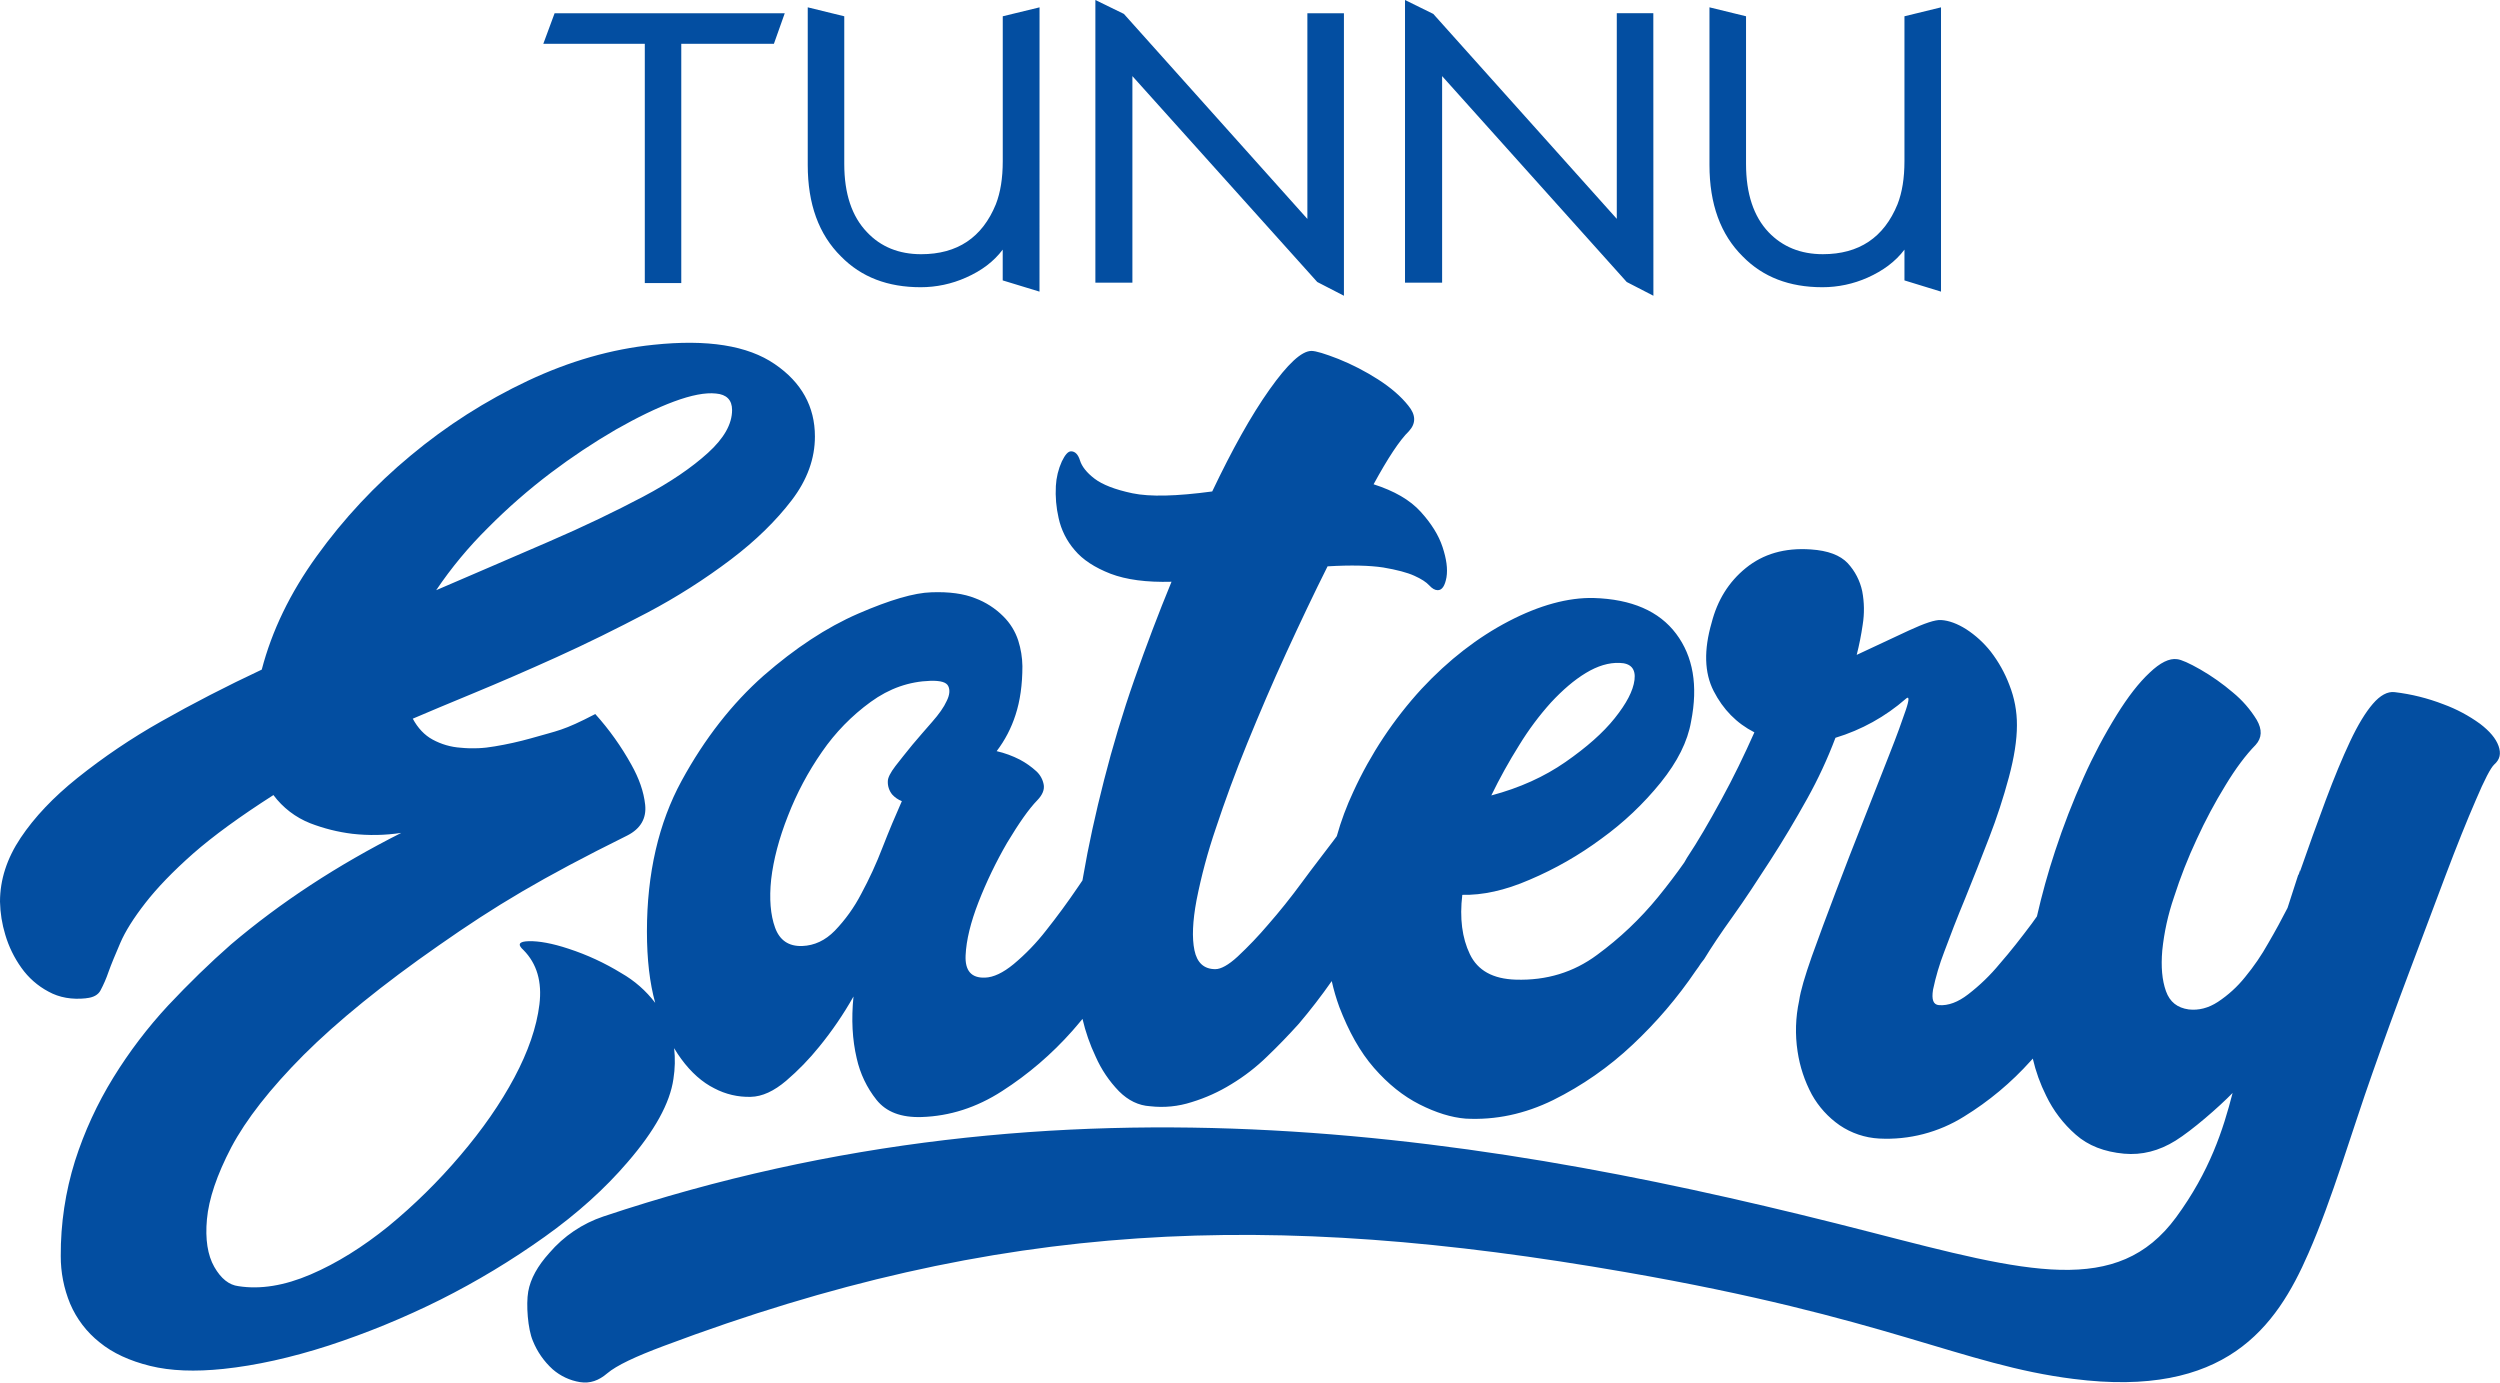
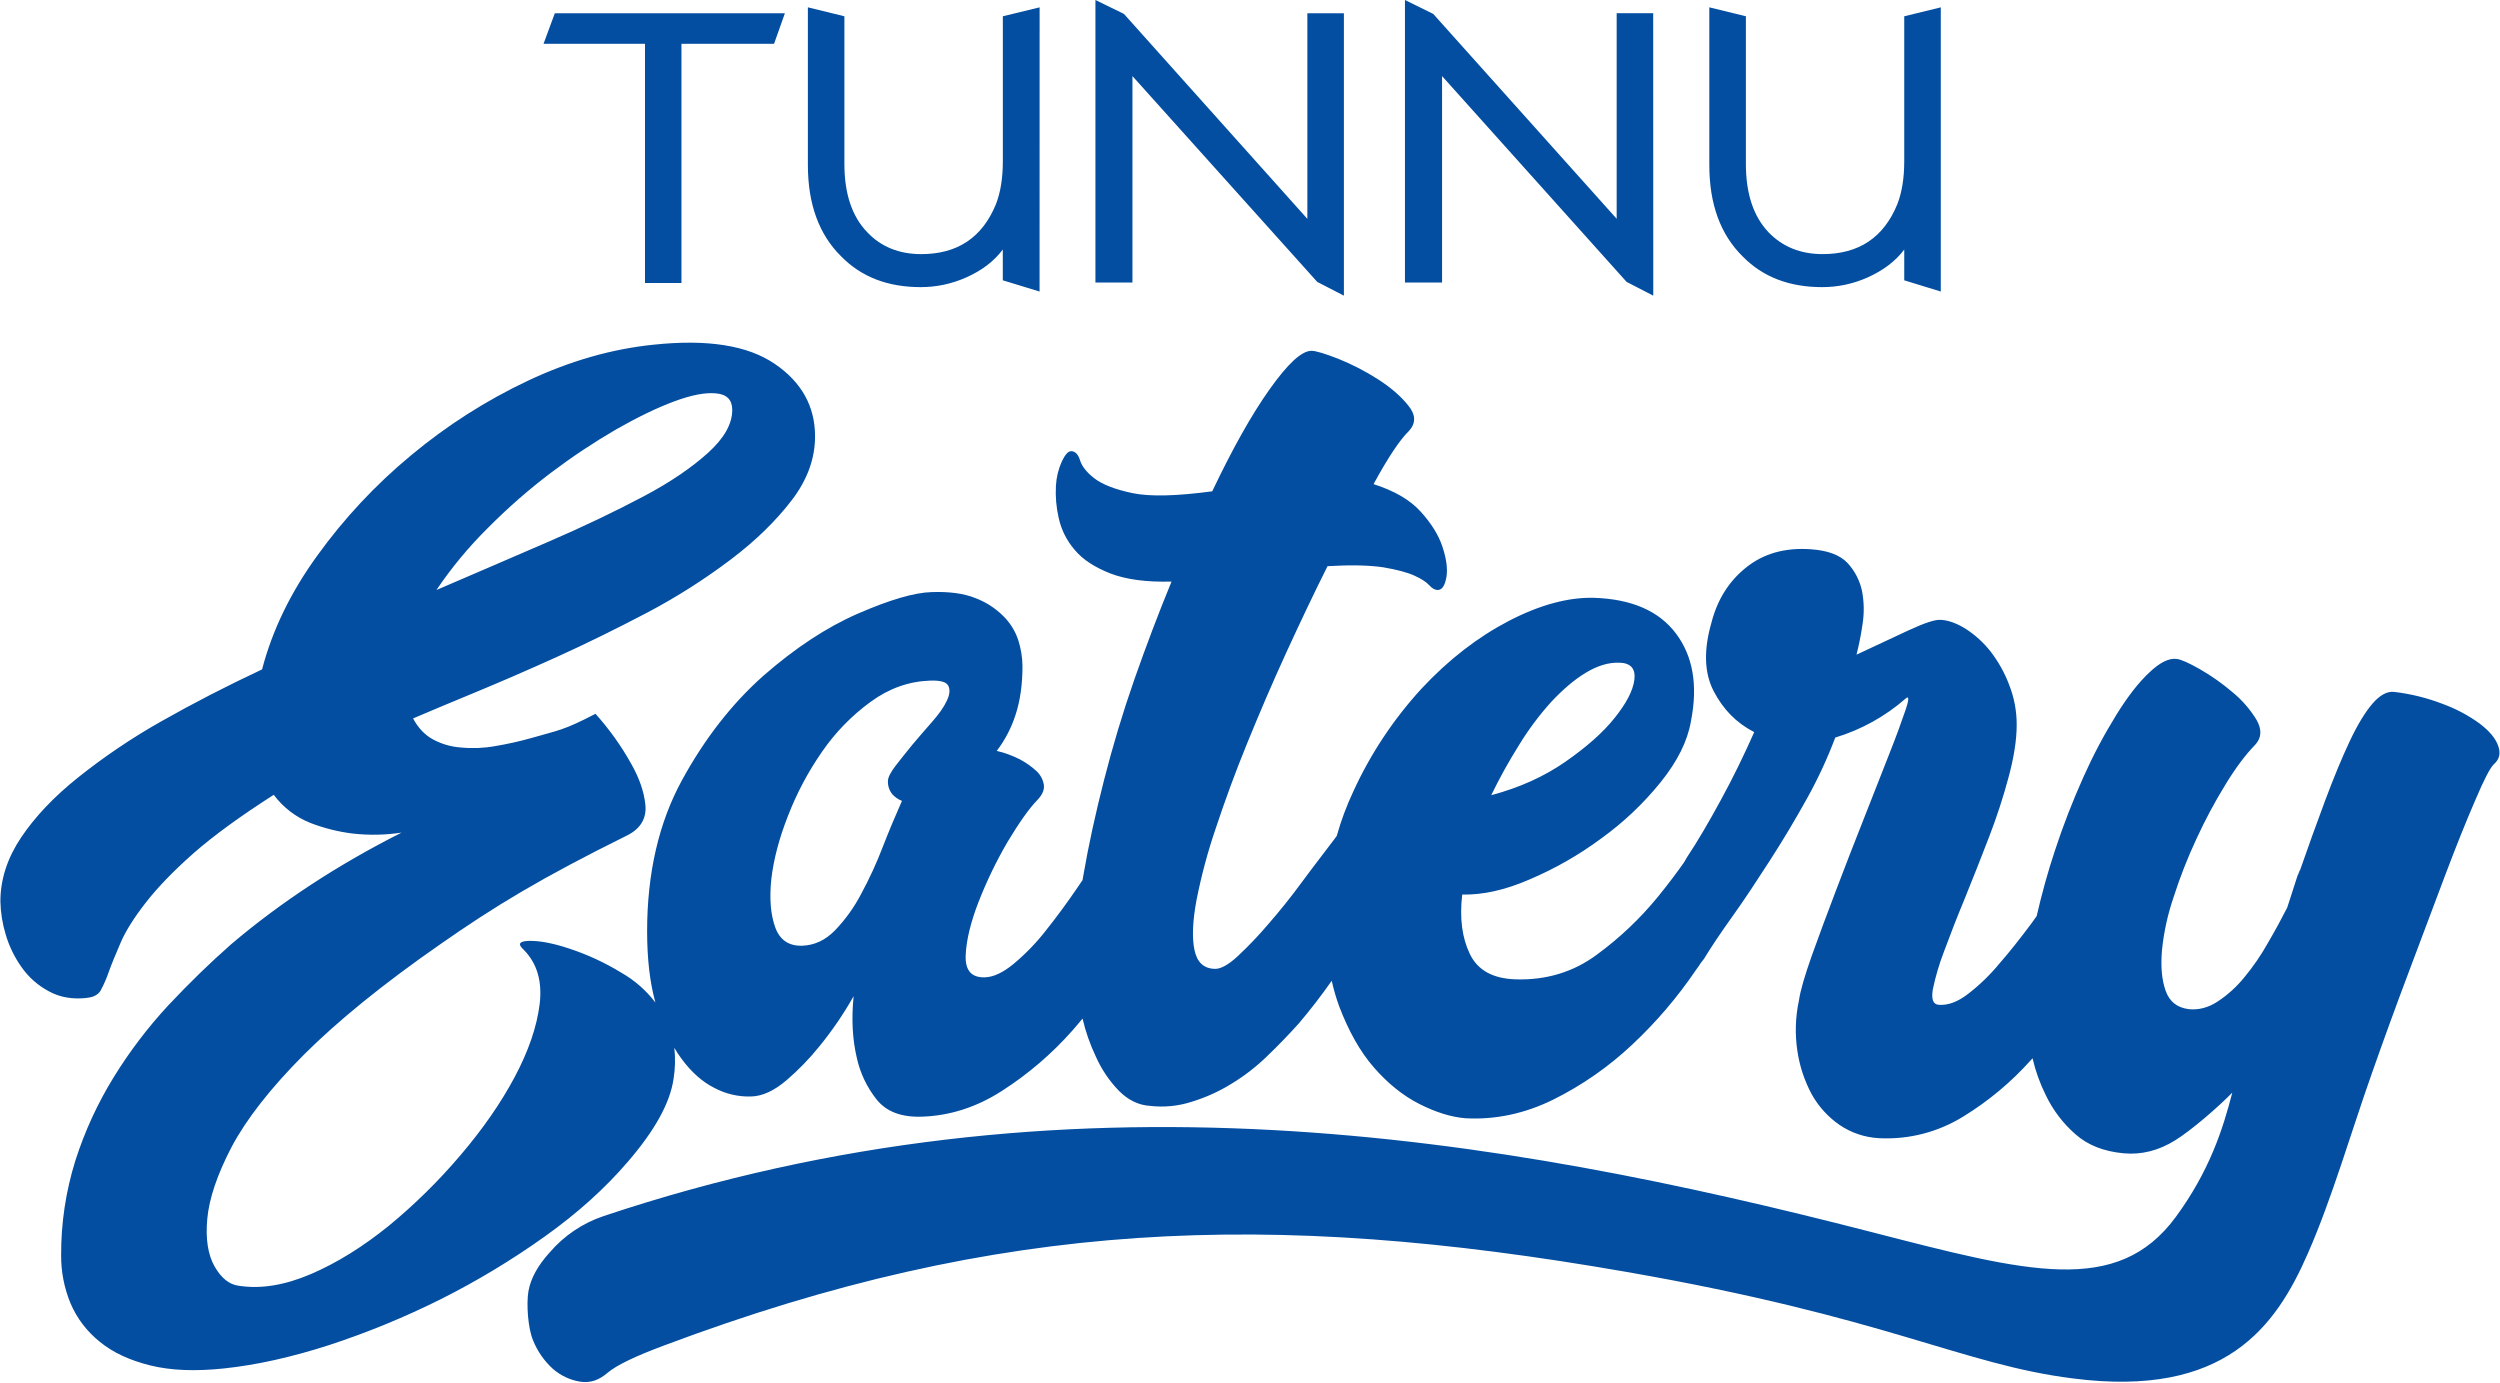
- <svg xmlns="http://www.w3.org/2000/svg" id="Layer_1" data-name="Layer 1" viewBox="0 0 1616.79 894.17">
+ <svg xmlns="http://www.w3.org/2000/svg" id="Layer_1" data-name="Layer 1" viewBox="0 0 1616.79 894.17" width="1617" height="894">
  <defs>
    <style>.cls-1{fill:#034ea1;}</style>
  </defs>
  <path class="cls-1" d="M188.76,727.43c-9.22,1-17.4-.44-24.39-4.3a50.31,50.31,0,0,1-17.54-15.42,71.32,71.32,0,0,1-10.41-21.34A79.31,79.31,0,0,1,133,665q0-21.35,13.38-41.36T183,585a405.79,405.79,0,0,1,54-36.47q31-17.57,65.28-33.65c6.54-25.05,18.29-49.51,35.54-73.38a349.46,349.46,0,0,1,60.81-65.08,353.86,353.86,0,0,1,75.69-48.32q40.59-19.12,81.19-23.28c34.94-3.7,61,.45,78.51,12.46,17.4,11.85,26,27.57,26,46.84,0,14.23-4.91,28-15,41.21s-23.19,26.09-39.25,38.25a396.63,396.63,0,0,1-54,34.39c-20.07,10.52-39.55,20.16-58.88,28.9s-37.18,16.46-53.68,23.28-29.59,12.31-39.26,16.46c3.27,6.08,7.59,10.67,12.79,13.49A44.07,44.07,0,0,0,431,565.4a79.31,79.31,0,0,0,22-.89,217.07,217.07,0,0,0,23.34-5.19c17.85-5.19,20.52-4.74,41.64-15.71a177.9,177.9,0,0,1,23.34,32.76c4.91,8.75,8,17.34,8.92,25.94s-2.82,15.42-11.59,19.87c-55.91,27.72-85.36,45.51-121.79,71-36.43,25.35-65.57,49.07-87.43,70.85-21.71,21.8-37.32,41.81-46.84,59.75-9.37,17.94-14.57,33.5-15.76,46.55-1.19,12.89.44,23.27,4.76,30.83s9.51,11.71,15.61,12.45c14.12,2.23,29.74-.29,46.69-7.56s33.75-17.79,50.26-31.13a363.81,363.81,0,0,0,46.39-45.66c14.43-16.9,26.17-33.8,35.1-50.55s14.42-32.61,16.21-47.29-1.64-26.38-10.27-35.13c-4.16-3.71-3-5.63,3.42-5.78s15,1.33,25.73,4.89a160.26,160.26,0,0,1,34,15.72,72.78,72.78,0,0,1,22,19.27c-3.57-12.9-5.35-28.17-5.35-46.11,0-37.65,7.58-70.26,22.45-97.54s32.71-50,52.94-67.9c20.37-17.78,40.74-31.27,61.26-40.17s36.28-13.49,47.29-13.79c11.59-.44,21,.89,28.4,3.86a50.89,50.89,0,0,1,18,11.56,38.91,38.91,0,0,1,9.82,15.86,57.56,57.56,0,0,1,2.67,16.46q0,18-4.46,31.57a77.93,77.93,0,0,1-12.19,23.42,64.48,64.48,0,0,1,15,5.49,51.9,51.9,0,0,1,10.71,7.56,15.44,15.44,0,0,1,4.76,8.89c.44,3.12-.89,6.38-4.16,9.79-5.51,5.63-11.9,14.82-19.49,27.42a278.53,278.53,0,0,0-18.59,38.55c-5.05,13-7.87,24.46-8.32,34.39s3.72,14.68,12.49,14.38c5.51-.15,11.75-3.12,18.59-8.75a140.69,140.69,0,0,0,21-21.79c6.84-8.6,13.83-18.08,20.67-28.17l2.82-4.15.45-2.51c3.42-20,8-40.77,13.53-62.42s12-43.28,19.62-65.07c7.74-22,15.62-42.85,24-63.16-16.21.45-29.3-1.33-39.41-5.18-10.26-4-18-9.05-23.2-15.27a46.67,46.67,0,0,1-10.41-20.76,74.34,74.34,0,0,1-1.78-20.75,44.24,44.24,0,0,1,3.87-15.86c2.08-4.3,4-6.53,5.95-6.53,2.67,0,4.61,2.08,5.8,5.93s4.31,7.86,9.36,11.72,13.24,7.11,24.54,9.48,28.55,1.93,51.6-1.18c12.93-27.13,25.13-49.07,37-65.82s20.82-25.06,27.21-25.06c2.83,0,8.63,1.78,17.4,5.19a155.17,155.17,0,0,1,25.58,13.2c8.32,5.33,14.86,11,19.63,17q7.35,8.89.44,16.46c-6.09,5.93-13.68,17.49-22.9,34.39,13.39,4.3,23.49,10.08,30.48,17.79,6.85,7.56,11.6,15.12,14.13,22.83s3.42,14.08,2.53,19.57c-1,5.48-2.82,8.3-5.65,8.3-1.78,0-3.57-1-5.5-3.11s-5.06-4.15-9.67-6.23-11.3-3.85-20.08-5.34c-8.76-1.33-20.81-1.63-36-.74-8.77,17.49-17.55,36-26.62,55.74s-17.39,39.29-25.27,58.56-14.58,37.65-20.38,55.15a356.87,356.87,0,0,0-12.49,46.54c-2.52,13.49-3,24.31-1.33,32.32S911.58,708.6,919,708.6c3.56,0,8.47-2.66,14.42-8.15a250.43,250.43,0,0,0,19.78-20.75c7.14-8.15,14.42-17.2,21.71-27.13s14.28-18.83,20.51-27.13l2.09-2.82a185.49,185.49,0,0,1,10.7-28.75,256.1,256.1,0,0,1,44.17-66.57c17.54-18.82,36.43-33.35,56.36-43.73s38.51-15.41,55-15c24.39.74,42.23,8.45,53.24,23.12s14.27,33.51,9.66,56.78c-2.22,12.9-8.77,25.94-19.62,39.43a198.76,198.76,0,0,1-38.37,36.32,226.63,226.63,0,0,1-46.39,26.54c-16.06,7-30.64,10.08-43.57,9.78-1.79,15.13-.15,27.87,4.91,38.4s14.87,16,29.74,16.45c19.78.6,37.32-4.74,52.49-16a214.86,214.86,0,0,0,39.4-37.35c6.4-7.86,12-15.27,17-22.39.59-1,1.19-2.07,1.79-3.11,7-10.53,14.27-23,22.16-37.51,7.88-14.38,14.87-28.9,21.41-43.58-11.6-5.93-20.23-14.83-26.32-26.68s-6.4-26.69-1.34-44.18c3.72-14.53,11-26.39,22.15-35.43s25-13.2,42.09-12c11,.74,18.88,3.71,23.79,8.9a38.5,38.5,0,0,1,9.36,18.08,62.58,62.58,0,0,1,.3,21.79,188.47,188.47,0,0,1-3.86,19.42c12-5.63,23.19-10.82,33.6-15.71,10.26-4.74,17.25-7.12,21-6.82,5.06.3,10.55,2.37,16.21,5.93a66.22,66.22,0,0,1,15.91,14.53,83.8,83.8,0,0,1,12,21.49,69.64,69.64,0,0,1,4.9,26.09c0,9.64-1.79,20.91-5.21,33.66a383.15,383.15,0,0,1-12.79,39.13c-5.05,13.2-10.26,26.24-15.46,39.14-5.35,12.9-9.81,24.45-13.53,34.54a157.53,157.53,0,0,0-7.28,24.6c-1,6.38.14,9.64,3.86,9.94,6,.44,12.34-1.93,18.88-7a125.75,125.75,0,0,0,20.38-19.72c7-8,13.82-16.75,20.81-26.09l3.27-4.59c3.27-14.24,7.14-28.31,11.76-42.25a486.87,486.87,0,0,1,18.43-47.59,339.91,339.91,0,0,1,21.42-40.47c7.28-11.71,14.27-20.75,21.26-27.27,6.83-6.53,12.79-9.49,17.84-8.75,2.68.3,7.73,2.52,15,6.67a140.37,140.37,0,0,1,21,14.83,70.39,70.39,0,0,1,15.47,17.78c3.57,6.23,3.42,11.57-.75,16.16-6.39,6.53-12.93,15.27-19.47,26.09a323.17,323.17,0,0,0-18.59,34.84,314.76,314.76,0,0,0-14.72,37.51,154,154,0,0,0-7.59,34.53c-.89,10.53-.14,19.13,2.38,26.24s7.44,10.83,14.73,11.86c6.39.74,12.79-.89,18.88-4.89a76.46,76.46,0,0,0,17.55-16,146.92,146.92,0,0,0,15-21.94c4.6-7.86,8.77-15.56,12.48-22.83l6.85-21.19a1.84,1.84,0,0,0,.59-1.34,5.34,5.34,0,0,1,.74-1.92l-.74,2.66c6-17.2,11.75-33.2,17.25-47.88s10.71-27.28,15.76-38,10-18.83,14.72-24.31,9.52-8.15,14.13-7.56a129.14,129.14,0,0,1,31.52,7.85,97.38,97.38,0,0,1,23.65,12.6c6.24,4.75,10.26,9.49,12,14.38s.89,8.75-2.83,12c-2.22,2.08-6.24,9.64-11.89,23q-8.7,20-19.63,48.92c-7.28,19.27-15.16,40.17-23.64,62.86q-12.72,33.79-23.64,64.93c-13.09,36.91-26,81.53-41.34,116.37-20.82,47.88-53.68,93.83-152,81.23-72-9-120-39.58-289.82-69.08-229.89-40-404.16-34-621.7,47.73-18.29,6.83-30.63,12.61-36.73,17.8-5.36,4.59-11,6.66-17.54,5.63a35.5,35.5,0,0,1-17.7-8.31,50,50,0,0,1-12.79-18.38c-3.27-7.56-4.46-23.57-3-31.87s6.09-16.6,13.68-25a79.12,79.12,0,0,1,34.94-23.57C823.26,768.2,1103.11,817,1343.1,878.78c101.27,26.1,159.26,41.81,197.18-9.63,21.85-29.79,30.48-56.78,36.58-80.49-9.07,9.33-26.18,24.16-36.88,30.83s-21.86,9.49-33.31,8.45c-12.79-1.18-23.19-5.19-31.23-12.3a78.45,78.45,0,0,1-19.17-25.2,107.6,107.6,0,0,1-8.63-24l-1.34,1.48a195.09,195.09,0,0,1-43.12,36,94.16,94.16,0,0,1-54.87,14.23,50.19,50.19,0,0,1-25.57-8.6,59.36,59.36,0,0,1-18-19.87,85.59,85.59,0,0,1-9.22-27.87,90.69,90.69,0,0,1,1-32.76c.89-6.37,3.72-15.86,8.18-28.61,4.61-12.9,9.81-26.83,15.61-42.1s11.75-30.69,18-46.4,11.59-29.65,16.5-42,8.33-21.94,10.7-28.91,2.24-9.34,0-7.26a123.39,123.39,0,0,1-45.49,25.2,295.6,295.6,0,0,1-18.3,39.43c-7.58,13.64-15.61,27.13-23.93,40s-16.21,25-24.1,36-14,20.16-18.59,27.72c-.74,1-1.48,1.93-2.07,2.67-1,1.63-2.08,3.11-3.28,4.74a284.49,284.49,0,0,1-41,48,212.43,212.43,0,0,1-51.3,35.73q-27.65,13.56-56.65,12c-9.22-.74-19.19-3.86-29.74-9.19s-20.37-13.2-29.44-23.58-16.36-23.56-22.46-39.42a131.87,131.87,0,0,1-4.9-16.76c-6.84,9.79-14,19-21.26,27.57-6.55,7.27-13.39,14.38-20.52,21.2a127.57,127.57,0,0,1-23.2,17.94,109.16,109.16,0,0,1-25.58,11.56,63.48,63.48,0,0,1-26.91,2.67c-7.43-.44-14.13-3.7-20.08-9.64a76.13,76.13,0,0,1-15.17-22.53,120.44,120.44,0,0,1-8.47-24.31c-2.23,2.67-4.31,5.19-6.54,7.71a217.72,217.72,0,0,1-45.5,39c-16.51,10.67-33.91,16.16-51.9,16.75-13.38.44-23-3.26-29.29-11.12a66,66,0,0,1-12.79-26.83c-2.83-12-3.57-25.2-2.08-40a230.12,230.12,0,0,1-22.16,32.47A166.28,166.28,0,0,1,641.4,780.8c-7.88,6.67-15.47,10.23-22.9,10.38A47.51,47.51,0,0,1,595,785.69c-7.74-3.85-15-10.23-21.42-19-1.63-2.23-3.12-4.45-4.61-7a74.48,74.48,0,0,1-.45,19.86c-2.23,15.72-12.19,33.66-29.59,53.81q-22.07,25.8-53.68,48.33a510.22,510.22,0,0,1-67.35,40.62A534.4,534.4,0,0,1,345.64,952c-24.39,7.86-47,12.9-68.11,15.12-18.44,1.92-34.2,1.34-47.43-1.93s-24.24-8.3-32.72-15.27a63.69,63.69,0,0,1-19-24.9,80.09,80.09,0,0,1-6.09-31,202.54,202.54,0,0,1,9.21-61.38,244.29,244.29,0,0,1,24.84-54,300.13,300.13,0,0,1,35.39-46.55c13.38-14.23,26.91-27.42,40.59-39.43q48.18-40.9,110.19-72.19a120,120,0,0,1-31.68.59,114.43,114.43,0,0,1-27.21-6.82,54.79,54.79,0,0,1-23.79-18.23q-32.34,20.68-51.89,37.8c-13.09,11.56-23.35,22.24-30.94,32S214,684.15,210.77,691.7s-5.8,13.64-7.59,18.68a80.9,80.9,0,0,1-5.2,12c-1.49,2.82-4.61,4.6-9.22,5Zm451.74-637-7,19.72H573.59V264.91H550V110.15H484.37l7.29-19.72Zm164.76,180-23.79-7.26V243.27c-5.8,7.71-13.68,13.64-23.79,18.09a71.72,71.72,0,0,1-29.29,6.22c-21.27,0-38.36-6.52-51.45-19.86-14.43-14.23-21.56-33.95-21.56-59.15v-102L679,92.36v95.47c0,19.27,4.9,33.95,14.72,44.17,8.92,9.49,20.67,14.23,35,14.23,23.49,0,39.55-10.82,48.32-32.31,3-7.71,4.46-16.9,4.46-27.87V92.36l23.79-5.78Zm196.88,2.67-17.25-8.9L865.34,131.05V264.62H841.4V81.83l18.44,9L978.5,223.41v-133h23.64Zm200.14,0-17.25-8.9L1065.64,131.05V264.62h-24V81.83l18.29,9,118.67,132.53v-133h23.63Zm186-2.67-23.64-7.26V243.27c-5.8,7.71-13.84,13.64-23.8,18.09a71.72,71.72,0,0,1-29.29,6.22c-21.27,0-38.36-6.52-51.45-19.86-14.42-14.23-21.56-33.95-21.56-59.15v-102l23.65,5.78v95.47c0,19.27,4.9,33.95,14.56,44.17,9.07,9.49,20.83,14.23,35.1,14.23,23.49,0,39.55-10.82,48.32-32.31,3-7.71,4.47-16.9,4.47-27.87V92.36l23.64-5.78ZM1180.43,510.55c-7-.29-14.28,1.93-21.86,6.52s-15,11-22.46,19a187.29,187.29,0,0,0-20.66,27.72,342.82,342.82,0,0,0-18,32.47c18.44-4.9,34.36-12.16,48-21.65s24.25-18.83,31.82-28.31,11.9-17.64,12.79-24.76-2.37-10.82-9.66-11ZM734.78,522.12c-13.83.44-26.62,4.89-38.66,13.63a133.25,133.25,0,0,0-31.53,32.32,197,197,0,0,0-22,41.36c-5.8,14.68-9.37,28.31-10.86,41.06-1.33,12.6-.44,23.13,2.53,31.28s8.77,12.16,17.55,11.86c7.88-.3,14.87-3.56,21.11-9.93a101.83,101.83,0,0,0,17-23.72,254.74,254.74,0,0,0,13.83-30.09c4.16-10.67,8.33-20.61,12.49-29.95a16.4,16.4,0,0,1-6.25-4.3,12.72,12.72,0,0,1-2.82-8.59q0-3.34,4.91-9.79c3.27-4.15,6.84-8.74,11-13.79,4.16-4.89,8.48-9.93,12.79-14.82s7.59-9.48,9.37-13.49c1.93-3.85,2.23-7.12,1-9.63s-4.91-3.56-11.45-3.41ZM606.45,347c0-6.52-3.57-10.08-10.41-10.67-6.83-.74-15.9,1-27.21,5.19-11.15,4.15-23.64,10.22-37.47,18.08a420.76,420.76,0,0,0-41.93,27.87,381.15,381.15,0,0,0-40.89,35.73,265.16,265.16,0,0,0-33.46,40.32c25.28-10.82,49.51-21.35,72.57-31.28s43.56-19.86,61.26-29.2,31.67-19,41.93-28.32,15.61-18.53,15.61-27.72Z" transform="translate(-133 -81.83)" />
</svg>
